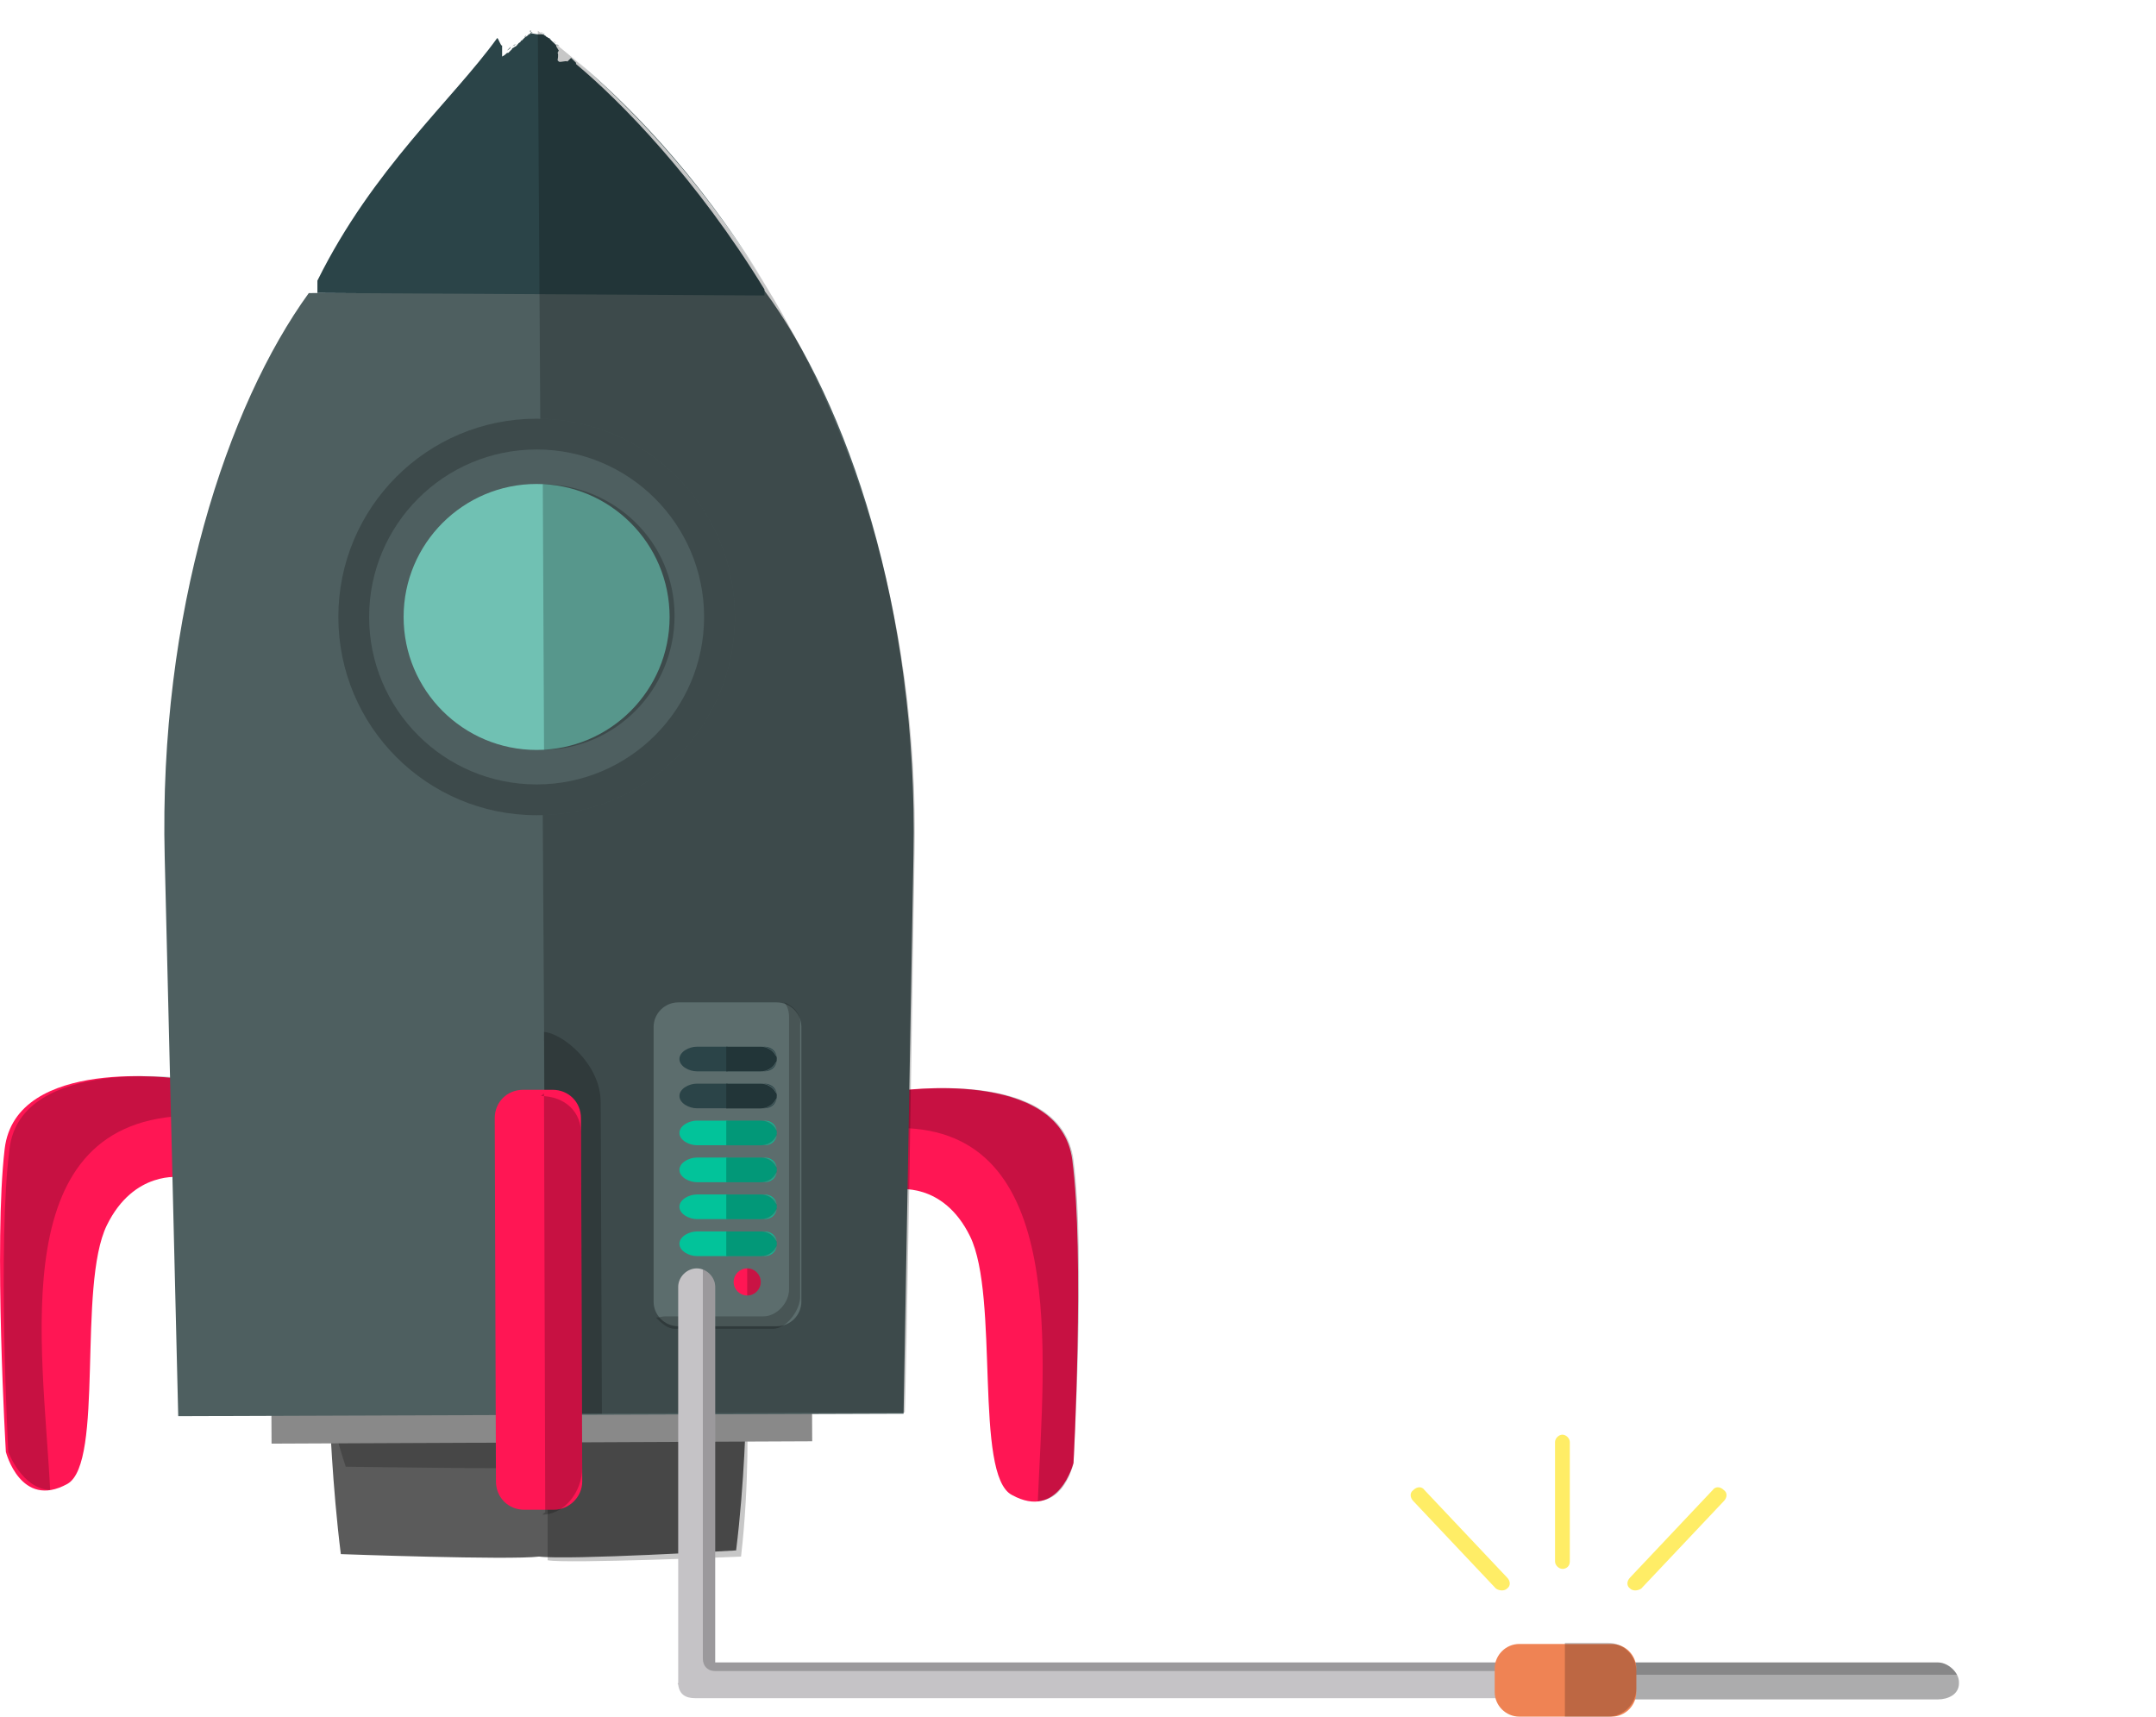
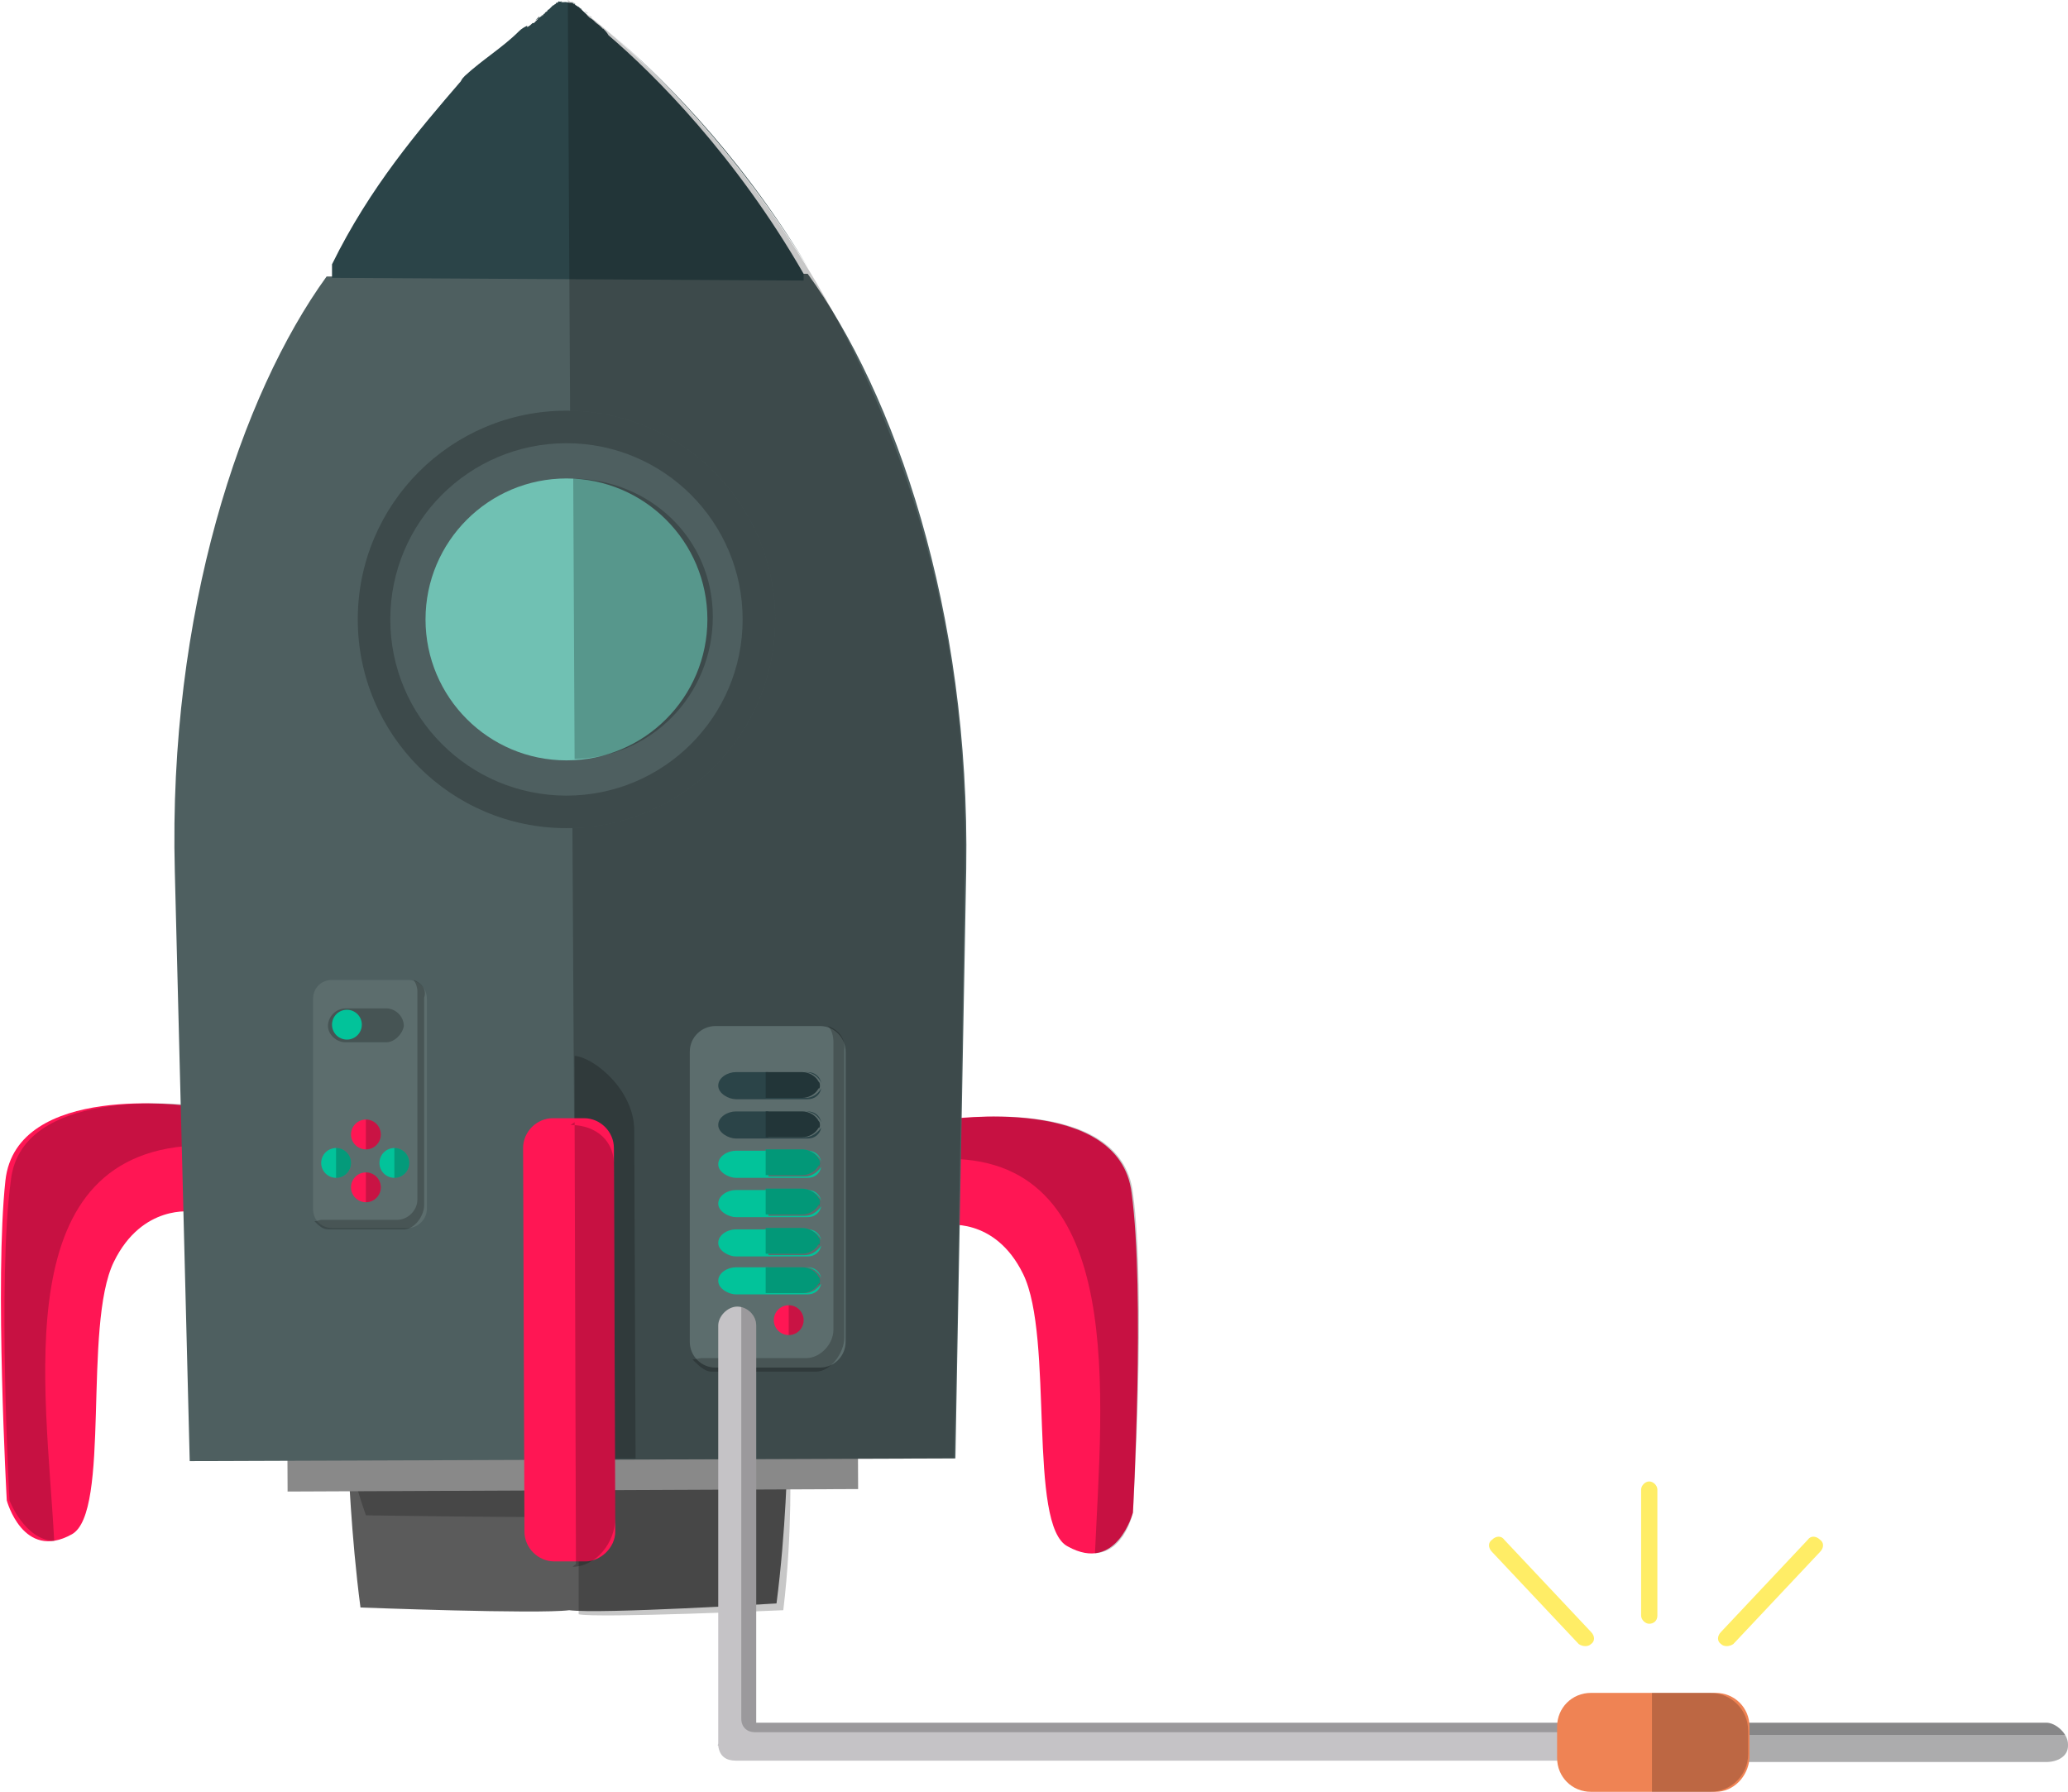
- <svg xmlns="http://www.w3.org/2000/svg" xmlns:xlink="http://www.w3.org/1999/xlink" width="89.288" height="71.094" viewBox="522.712 396 89.288 71.094">
-   <path fill="#FF1654" d="M530.145 440.676s-6.782-.97-7.24 2.907.05 12.546.05 12.546.612 2.396 2.55 1.325c1.53-.867.408-8.21 1.632-10.71 1.122-2.295 3.06-1.99 3.06-1.99" />
-   <path opacity=".22" d="M523.107 443.583c-.51 3.876-.052 12.546-.052 12.546s.562 1.53 1.734 1.58c-.307-6.07-1.94-15.402 5.812-15.504v-1.53c-.05 0-7.036-.97-7.495 2.907z" />
-   <path fill="#FF1654" d="M559.827 441.186s6.783-1.02 7.293 2.856.05 12.546.05 12.546-.61 2.397-2.55 1.326c-1.58-.816-.51-8.21-1.733-10.71-1.122-2.295-3.06-1.938-3.06-1.938" />
-   <path opacity=".22" d="M567.17 444.042c.51 3.876 0 12.546 0 12.546s-.305 1.53-1.478 1.58c.255-6.068 1.274-15.4-5.712-15.452v-1.53s6.68-1.02 7.19 2.856z" />
-   <path fill="#5B5B5B" d="M545.19 454.548h-.357l-8.466.05s.102 2.908.46 5.765c0 0 6.985.255 8.21.102 1.224.153 8.16-.255 8.16-.255.356-2.856.408-5.712.408-5.712l-8.415.05z" />
-   <path opacity=".22" fill="#020202" d="M545.19 454.548h-.306l-8.466.05s.255 1.072.612 2.144c0 0 6.782.102 8.363.05v3.826c.766.152 8.008-.153 8.008-.153.357-3.06.256-5.916.256-5.916h-8.466z" />
-   <path fill="#898989" d="M556.348 455.69l-22.39.098-.012-2.703 22.39-.098z" />
+ <svg xmlns="http://www.w3.org/2000/svg" xmlns:xlink="http://www.w3.org/1999/xlink" viewBox="1024.9 152.5 152.6 132.2">
+   <path fill="#FF1654" d="M1038.9 234.1s-12.8-1.8-13.6 5.5.1 23.6.1 23.6 1.2 4.5 4.8 2.5c2.9-1.6.8-15.4 3.1-20.1 2.1-4.3 5.8-3.7 5.8-3.7" />
+   <path opacity=".22" d="M1025.7 239.6c-1 7.3-.1 23.6-.1 23.6s1.1 2.9 3.3 3c-.6-11.4-3.6-29 10.9-29.2v-2.9c-.1 0-13.3-1.8-14.1 5.5z" />
+   <path fill="#FF1654" d="M1094.7 235.1s12.8-1.9 13.7 5.4c1 7.3.1 23.6.1 23.6s-1.2 4.5-4.8 2.5c-3-1.5-1-15.4-3.3-20.1-2.1-4.3-5.8-3.6-5.8-3.6" />
+   <path opacity=".22" d="M1108.5 240.5c1 7.3 0 23.6 0 23.6s-.6 2.9-2.8 3c.5-11.4 2.4-29-10.7-29.1v-2.9s12.6-1.9 13.5 5.4z" />
+   <path fill="#5B5B5B" d="M1067.2 260.2h-.7l-15.9.1s.2 5.5.9 10.8c0 0 13.1.5 15.4.2 2.3.3 15.3-.5 15.3-.5.7-5.4.8-10.7.8-10.7l-15.8.1z" />
+   <path opacity=".22" fill="#020202" d="M1067.2 260.2h-.6l-15.9.1s.5 2 1.2 4c0 0 12.8.2 15.7.1v7.2c1.4.3 15.1-.3 15.1-.3.7-5.8.5-11.1.5-11.1h-16z" />
+   <path fill="#898989" d="M1088.222 262.362l-42.1.183-.022-5.1 42.1-.183z" />
  <g>
-     <path fill="#4E5F60" d="M545.598 397.683c.052.052.103.052.153.103-.1-.052-.1-.052-.152-.103zM545.292 397.48c.05 0 .05.05.102.05-.05 0-.05-.05-.102-.05zM545.75 397.836c.052.05.103.05.154.102-.05-.05-.102-.102-.153-.102zM545.445 397.58c.05.052.05.052.102.103-.05-.05-.05-.102-.102-.102zM543.915 397.938c.05-.05.102-.05.153-.102-.05 0-.102.05-.153.102zM545.955 397.938c.05.052.102.103.153.153l-.153-.152zM543.252 398.5c.102-.052.153-.154.204-.205-.05.05-.102.153-.204.204zM544.425 397.53c.05-.052.05-.052.103-.052-.052 0-.052.052-.103.052zM544.578 397.428c.05 0 .05-.05.102-.05-.05.05-.102.05-.102.05zM545.088 397.326c.05 0 .05.05.103.05-.05-.05-.102-.05-.102-.05zM544.27 397.683c.053-.05.053-.05.104-.102 0 0-.05.052-.103.103zM544.12 397.785c.05-.05.1-.05.1-.103 0 .052-.05.052-.1.103zM545.19 397.377c.05 0 .05.05.102.05-.05 0-.05 0-.102-.05zM546.363 398.295c.05.05.152.103.204.204-.05-.103-.153-.154-.204-.205zM544.68 397.377c.05 0 .05-.05.103-.05-.053 0-.103 0-.103.05zM543.71 398.09c.052-.05.103-.1.154-.152 0 .05-.05.102-.153.153zM554.37 407.73c-2.805-4.59-5.967-7.65-7.803-9.23 1.887 1.58 4.998 4.59 7.803 9.23zM543.252 398.5c-1.836 1.58-4.947 4.64-7.752 9.28 2.805-4.64 5.916-7.7 7.752-9.28zM554.37 408.036l-18.87.102c-3.366 4.642-6.222 13.21-5.967 23.358l.56 23.154 14.894-.052h.306l14.84-.05.41-23.155c.202-10.2-2.756-18.716-6.173-23.357zM543.507 398.295c.05-.05.153-.102.204-.153-.05.05-.152.102-.203.153zM546.16 398.142c.05.052.1.103.203.153-.102-.05-.153-.102-.204-.153z" />
-     <path fill="#2B4448" d="M554.37 408.24v-.255c-2.805-4.59-5.967-7.804-7.803-9.333v-.052c-.052-.05-.153-.152-.204-.203l-.153.152c-.05-.052-.306.05-.357 0l-.05-.052s.05-.255 0-.306l.05-.103c-.05-.052-.05-.103-.102-.154v-.05l-.1-.103-.053-.05c-.05-.053-.05-.053-.102-.104l-.05-.052c-.052 0-.052-.05-.104-.05l-.05-.053c-.05 0-.05-.05-.102-.05h-.204c-.05 0-.307-.052-.307-.052v-.102s.052 0 0 .052c-.05-.05 0-.05 0-.05v.1s0 .052-.05.052c-.052 0-.052.05-.052.05-.05 0-.05.053-.102.053l-.052.05-.1.103s-.052 0-.052.052c-.05.05-.103.05-.103.102 0 0-.05 0-.05.05-.052.052-.103.052-.154.104 0 0-.05 0-.05.05-.05.052-.102.103-.153.154h-.05c-.052.05-.103.102-.205.152v-.46c-.05.052-.152-.305-.204-.305-1.836 2.55-5.15 5.405-7.445 10.046v.51l18.517.104z" />
-     <path opacity=".22" fill="#020202" d="M544.986 397.275s15.963 10.76 15.605 33.915c-.355 23.153-.407 23.307-.407 23.307l-14.84.05" />
-     <circle fill="#4E5F60" cx="544.935" cy="421.551" r="8.211" />
-     <circle opacity=".22" cx="544.935" cy="421.551" r="8.211" />
-     <circle fill="#4E5F60" cx="544.935" cy="421.551" r="6.936" />
-     <circle fill="#70C1B3" cx="544.935" cy="421.551" r="5.508" />
-     <path opacity=".22" fill="#020202" d="M547.587 441.645c0-1.58-1.58-2.855-2.346-2.906l.052 15.81h2.346l-.05-12.905z" />
-     <path opacity=".22" d="M545.088 416.043h.103l.052 11.016h-.103c3.06 0 5.508-2.5 5.508-5.56s-2.5-5.457-5.56-5.457z" />
+     <path fill="#2B4448" d="M1069.7 155.1c-.2-.4-.5-.7-.8-.9-.1-.1-.3-.3-.5-.4-.4-.4-.9-.9-1.4-1-.2-.2-.6-.2-.7 0-.1 0-.1 0-.2.1-.3.3-.7.5-1 .8-.2.1-.4.3-.6.5-.1.1-.2.1-.3.2 0 .1-.1.1-.1.2-.1 0-.1.1-.2.1-.3.3-.1.6.2.7H1064.4c.2-.1.4-.2.6-.4h.1c.2-.1.3-.3.5-.4.2-.2.5-.4.7-.6.1-.1.2-.1.2-.2.2.3.5.5.8.6h.2c0 .2.1.3.3.4.1 0 .2.1.3.1.3.3.5.7.8.9.6.2 1-.3.8-.7z" />
+     <path fill="#4E5F60" d="M1068 153.3c.1.1.2.1.3.2-.2-.1-.2-.1-.3-.2zM1067.4 152.9c.1 0 .1.1.2.1-.1 0-.1-.1-.2-.1zM1068.3 153.6c.1.1.2.1.3.2-.2-.1-.3-.2-.3-.2zM1067.7 153.1l.2.2c-.1-.1-.1-.2-.2-.2zM1064.8 153.7c.1-.1.2-.1.3-.2-.1.1-.2.2-.3.2zM1068.6 153.7l.3.3-.3-.3zM1065.8 153c.1-.1.1-.1.2-.1-.1 0-.1.1-.2.1zM1066 152.8c.1 0 .1-.1.2-.1-.1.1-.2.1-.2.1zM1067 152.6c.1 0 .1.1.2.1-.1-.1-.2-.1-.2-.1zM1065.5 153.3l.2-.2-.2.2zM1065.2 153.5c.1-.1.2-.1.2-.2 0 .1-.1.1-.2.2zM1067.2 152.7c.1 0 .1.1.2.1-.1 0-.1 0-.2-.1zM1069.4 154.4c.1.1.3.2.4.4-.1-.2-.3-.3-.4-.4zM1066.2 152.7c.1 0 .1-.1.2-.1-.1 0-.2 0-.2.1zM1064.4 154l.3-.3c0 .1-.1.2-.3.3zM1084.5 172.2c-5.3-8.6-11.2-14.4-14.7-17.4 3.5 3 9.4 8.6 14.7 17.4zM1063.6 154.8c-3.5 3-9.3 8.7-14.6 17.5 5.3-8.8 11.1-14.5 14.6-17.5zM1084.5 172.7l-35.5.2c-6.3 8.7-11.7 24.8-11.2 43.9l1.1 43.5 28-.1h.6l27.9-.1.8-43.5c.3-19.1-5.3-35.1-11.7-43.9zM1069 154.1c.1.1.2.2.4.3-.2-.1-.3-.2-.4-.3z" />
+     <path fill="#2B4448" d="M1069.8 155.1c-.1-.2-.3-.4-.4-.5l-.3.3c-.1-.1-.6.1-.7 0l-.1-.1c-.1-.1.1-.5 0-.6l.1-.2c-.1-.1-.1-.2-.2-.3v-.1l-.2-.2-.1-.1-.2-.2-.1-.1c-.1 0-.1-.1-.2-.1l-.1-.1c-.1 0-.1-.1-.2-.1h-.4c-.1 0-.6-.1-.6-.1s0 .1-.1.1-.1.1-.1.1c-.1 0-.1.1-.2.1l-.1.1-.2.2s-.1 0-.1.1c-.1.1-.2.1-.2.2 0 0-.1 0-.1.1-.1.1-.2.1-.3.2 0 0-.1 0-.1.1l-.3.3h-.1c-.1.1-.2.2-.4.3v-.1c-.2.1-.4.2-.6.4-1.2 1.2-2.7 2.1-4 3.3-.1.1-.2.2-.3.4-3.1 3.6-6.7 7.8-9.5 13.5v1l34.8.2v-.5c-5-8.7-11-14.7-14.4-17.6z" />
+     <path opacity=".22" fill="#020202" d="M1066.8 152.5s30 20.2 29.3 63.8c-.7 43.5-.8 43.8-.8 43.8l-27.9.1" />
+     <circle fill="#4E5F60" cx="1066.7" cy="198.2" r="15.4" />
+     <circle opacity=".22" cx="1066.7" cy="198.2" r="15.4" />
+     <circle fill="#4E5F60" cx="1066.7" cy="198.2" r="13" />
+     <circle fill="#70C1B3" cx="1066.7" cy="198.2" r="10.4" />
+     <path opacity=".22" fill="#020202" d="M1071.7 235.9c0-3-3-5.4-4.4-5.5l.1 29.7h4.4l-.1-24.2z" />
+     <path opacity=".22" d="M1067 187.8h.2l.1 20.7h-.2c5.8 0 10.4-4.7 10.4-10.5s-4.7-10.2-10.5-10.2z" />
  </g>
  <g>
-     <path fill="#5C6D6D" d="M554.88 450.927h-4.08c-.56 0-1.02-.46-1.02-1.02v-11.373c0-.562.46-1.02 1.02-1.02h4.08c.562 0 1.02.458 1.02 1.02v11.373c0 .56-.46 1.02-1.02 1.02z" />
-     <path opacity=".22" d="M555.186 437.514c.153.153.204.408.204.612v11.27c0 .562-.51 1.122-1.07 1.122h-4.08c-.103 0-.255.052-.357.052.204.204.46.46.766.46h4.078c.562 0 1.122-.767 1.122-1.327v-11.27c.05-.41-.256-.766-.664-.92z" />
-     <circle fill="#FF1654" cx="553.656" cy="449.091" r=".561" />
+     <path fill="#5C6D6D" d="M1085.4 253.4h-7.7c-1.1 0-1.9-.9-1.9-1.9v-21.4c0-1.1.9-1.9 1.9-1.9h7.7c1.1 0 1.9.9 1.9 1.9v21.4c0 1-.8 1.9-1.9 1.9z" />
+     <path opacity=".22" d="M1086 228.2c.3.3.4.8.4 1.2v21.2c0 1.1-1 2.1-2 2.1h-7.7c-.2 0-.5.1-.7.1.4.4.9.9 1.4.9h7.7c1.1 0 2.1-1.4 2.1-2.5V230c.1-.9-.4-1.5-1.2-1.8z" />
+     <circle fill="#FF1654" cx="1083.1" cy="249.9" r="1.1" />
    <g opacity=".22">
      <defs>
-         <circle id="a" cx="553.656" cy="449.091" r=".561" />
+         <circle id="a" cx="1083.1" cy="249.9" r="1.1" />
      </defs>
      <clipPath id="b">
        <use xlink:href="#a" overflow="visible" />
      </clipPath>
-       <path clip-path="url(#b)" fill="#070707" d="M553.656 447.153h1.785v3.927h-1.784z" />
+       <path clip-path="url(#b)" fill="#070707" d="M1083.1 246.3h3.4v7.4h-3.4z" />
    </g>
-     <path fill="#2B4448" d="M554.268 441.9h-1.428v-1.02h1.428c.256 0 .51.152.612.407-.05-.255-.255-.408-.51-.408h-2.805c-.307 0-.715.203-.715.51 0 .306.408.51.715.51h2.805c.255 0 .46-.153.51-.408-.102.255-.357.408-.612.408z" />
-     <path opacity=".22" fill="#020202" d="M554.83 441.543c0-.05.05-.102.05-.153 0 .05 0 .102-.05.153zM554.83 441.237c0 .05.05.102.05.152 0-.05 0-.102-.05-.153z" />
-     <path fill="#2B4448" d="M554.88 441.39c0-.05 0-.102-.05-.152-.104-.204-.358-.357-.613-.357h-1.428v1.022h1.427c.255 0 .51-.153.612-.357.05-.053.05-.104.05-.155z" />
-     <path opacity=".22" fill="#020202" d="M554.88 441.39c0-.05 0-.102-.05-.152-.104-.204-.358-.357-.613-.357h-1.428v1.022h1.427c.255 0 .51-.153.612-.357.05-.053.05-.104.05-.155z" />
-     <path fill="#2B4448" d="M554.268 440.37h-1.428v-1.02h1.428c.256 0 .51.152.612.407-.05-.255-.255-.408-.51-.408h-2.805c-.307 0-.715.203-.715.51 0 .306.408.51.715.51h2.805c.255 0 .46-.153.51-.408-.102.255-.357.408-.612.408z" />
-     <path opacity=".22" fill="#020202" d="M554.83 440.013c0-.05.05-.102.05-.152 0 .05 0 .102-.05.153zM554.83 439.707c0 .05.05.102.05.153 0-.05 0-.102-.05-.153z" />
-     <path fill="#2B4448" d="M554.88 439.86c0-.052 0-.103-.05-.153-.104-.204-.358-.357-.613-.357h-1.428v1.02h1.427c.255 0 .51-.152.612-.356.05-.052.05-.103.05-.154z" />
-     <path opacity=".22" fill="#020202" d="M554.88 439.86c0-.052 0-.103-.05-.153-.104-.204-.358-.357-.613-.357h-1.428v1.02h1.427c.255 0 .51-.152.612-.356.05-.052.05-.103.05-.154z" />
-     <path fill="#02C39A" d="M554.268 443.43h-1.428v-1.02h1.428c.256 0 .51.152.612.408-.05-.256-.255-.408-.51-.408h-2.805c-.307 0-.715.204-.715.51 0 .306.408.51.715.51h2.805c.255 0 .46-.152.51-.407-.102.254-.357.407-.612.407z" />
-     <path opacity=".22" fill="#020202" d="M554.83 442.767c0 .052.05.103.05.153 0-.05 0-.102-.05-.153z" />
-     <path opacity=".22" fill="#020202" d="M554.83 443.073c0-.05.05-.103.05-.153 0 .05 0 .102-.05.153z" />
-     <path fill="#02C39A" d="M554.88 442.92c0-.05 0-.102-.05-.153-.104-.204-.358-.356-.613-.356h-1.428v1.02h1.427c.255 0 .51-.15.612-.355.05-.053.05-.104.05-.155z" />
-     <path opacity=".22" fill="#020202" d="M554.88 442.92c0-.05 0-.102-.05-.153-.104-.204-.358-.356-.613-.356h-1.428v1.02h1.427c.255 0 .51-.15.612-.355.05-.053.05-.104.05-.155z" />
+     <path fill="#2B4448" d="M1084.3 236.4h-2.7v-1.9h2.7c.5 0 1 .3 1.2.8-.1-.5-.5-.8-1-.8h-5.3c-.6 0-1.3.4-1.3 1s.8 1 1.3 1h5.3c.5 0 .9-.3 1-.8-.3.4-.7.7-1.2.7z" />
+     <path opacity=".22" fill="#020202" d="M1085.3 235.8c0-.1.1-.2.1-.3 0 .1 0 .2-.1.3zM1085.3 235.2c0 .1.1.2.1.3 0-.1 0-.2-.1-.3z" />
+     <path fill="#2B4448" d="M1085.4 235.5c0-.1 0-.2-.1-.3-.2-.4-.7-.7-1.2-.7h-2.7v1.9h2.7c.5 0 1-.3 1.2-.7.1 0 .1-.1.1-.2z" />
+     <path opacity=".22" fill="#020202" d="M1085.4 235.5c0-.1 0-.2-.1-.3-.2-.4-.7-.7-1.2-.7h-2.7v1.9h2.7c.5 0 1-.3 1.2-.7.1 0 .1-.1.1-.2z" />
+     <path fill="#2B4448" d="M1084.3 233.5h-2.7v-1.9h2.7c.5 0 1 .3 1.2.8-.1-.5-.5-.8-1-.8h-5.3c-.6 0-1.3.4-1.3 1s.8 1 1.3 1h5.3c.5 0 .9-.3 1-.8-.3.5-.7.7-1.2.7z" />
+     <path opacity=".22" fill="#020202" d="M1085.3 232.9c0-.1.1-.2.1-.3 0 .1 0 .2-.1.3z" />
+     <path opacity=".22" fill="#020202" d="M1085.3 232.3c0 .1.1.2.1.3 0-.1 0-.2-.1-.3z" />
+     <path fill="#2B4448" d="M1085.4 232.6c0-.1 0-.2-.1-.3-.2-.4-.7-.7-1.2-.7h-2.7v1.9h2.7c.5 0 1-.3 1.2-.7.1 0 .1-.1.1-.2z" />
+     <path opacity=".22" fill="#020202" d="M1085.4 232.6c0-.1 0-.2-.1-.3-.2-.4-.7-.7-1.2-.7h-2.7v1.9h2.7c.5 0 1-.3 1.2-.7.1 0 .1-.1.1-.2z" />
+     <path fill="#02C39A" d="M1084.3 239.3h-2.7v-1.9h2.7c.5 0 1 .3 1.2.8-.1-.5-.5-.8-1-.8h-5.3c-.6 0-1.3.4-1.3 1s.8 1 1.3 1h5.3c.5 0 .9-.3 1-.8-.3.4-.7.7-1.2.7z" />
+     <path opacity=".22" fill="#020202" d="M1085.3 238.1c0 .1.1.2.1.3 0-.2 0-.2-.1-.3z" />
+     <path opacity=".22" fill="#020202" d="M1085.3 238.6c0-.1.1-.2.1-.3 0 .1 0 .2-.1.3z" />
+     <path fill="#02C39A" d="M1085.4 238.3c0-.1 0-.2-.1-.3-.2-.4-.7-.7-1.2-.7h-2.7v1.9h2.7c.5 0 1-.3 1.2-.7.1 0 .1-.1.1-.2z" />
+     <path opacity=".22" fill="#020202" d="M1085.4 238.3c0-.1 0-.2-.1-.3-.2-.4-.7-.7-1.2-.7h-2.7v1.9h2.7c.5 0 1-.3 1.2-.7.1 0 .1-.1.1-.2z" />
    <g>
-       <path fill="#02C39A" d="M554.268 444.96h-1.428v-1.02h1.428c.256 0 .51.152.612.407-.05-.255-.255-.407-.51-.407h-2.805c-.307 0-.715.203-.715.51 0 .306.408.51.715.51h2.805c.255 0 .46-.153.51-.408-.102.255-.357.408-.612.408z" />
-       <path opacity=".22" fill="#020202" d="M554.83 444.297c0 .05.05.103.05.153 0-.05 0-.102-.05-.153zM554.83 444.603c0-.05.05-.102.05-.152 0 .05 0 .102-.05.153z" />
-       <path fill="#02C39A" d="M554.88 444.45c0-.05 0-.103-.05-.153-.104-.204-.358-.356-.613-.356h-1.428v1.02h1.427c.255 0 .51-.152.612-.356.05-.052.05-.103.05-.154z" />
-       <path opacity=".22" fill="#020202" d="M554.88 444.45c0-.05 0-.103-.05-.153-.104-.204-.358-.356-.613-.356h-1.428v1.02h1.427c.255 0 .51-.152.612-.356.05-.052.05-.103.05-.154z" />
+       <path fill="#02C39A" d="M1084.3 242.2h-2.7v-1.9h2.7c.5 0 1 .3 1.2.8-.1-.5-.5-.8-1-.8h-5.3c-.6 0-1.3.4-1.3 1s.8 1 1.3 1h5.3c.5 0 .9-.3 1-.8-.3.4-.7.7-1.2.7z" />
+       <path opacity=".22" fill="#020202" d="M1085.3 240.9c0 .1.1.2.1.3 0-.1 0-.2-.1-.3z" />
+       <path opacity=".22" fill="#020202" d="M1085.3 241.5c0-.1.1-.2.1-.3 0 .1 0 .2-.1.3z" />
+       <path fill="#02C39A" d="M1085.4 241.2c0-.1 0-.2-.1-.3-.2-.4-.7-.7-1.2-.7h-2.7v1.9h2.7c.5 0 1-.3 1.2-.7.1 0 .1-.1.1-.2z" />
+       <path opacity=".22" fill="#020202" d="M1085.4 241.2c0-.1 0-.2-.1-.3-.2-.4-.7-.7-1.2-.7h-2.7v1.9h2.7c.5 0 1-.3 1.2-.7.1 0 .1-.1.1-.2z" />
    </g>
    <g>
-       <path fill="#02C39A" d="M554.268 446.49h-1.428v-1.02h1.428c.256 0 .51.152.612.407-.05-.255-.255-.408-.51-.408h-2.805c-.307 0-.715.203-.715.51 0 .306.408.51.715.51h2.805c.255 0 .46-.153.51-.408-.102.255-.357.408-.612.408z" />
-       <path opacity=".22" fill="#020202" d="M554.83 445.827c0 .05.05.102.05.153 0-.05 0-.102-.05-.153zM554.83 446.133c0-.05.05-.102.05-.152 0 .05 0 .102-.05.153z" />
-       <path fill="#02C39A" d="M554.88 445.98c0-.052 0-.103-.05-.153-.104-.204-.358-.357-.613-.357h-1.428v1.02h1.427c.255 0 .51-.152.612-.356.05-.052.05-.103.05-.154z" />
-       <path opacity=".22" fill="#020202" d="M554.88 445.98c0-.052 0-.103-.05-.153-.104-.204-.358-.357-.613-.357h-1.428v1.02h1.427c.255 0 .51-.152.612-.356.05-.052.05-.103.05-.154z" />
+       <path fill="#02C39A" d="M1084.3 245.1h-2.7v-1.9h2.7c.5 0 1 .3 1.2.8-.1-.5-.5-.8-1-.8h-5.3c-.6 0-1.3.4-1.3 1s.8 1 1.3 1h5.3c.5 0 .9-.3 1-.8-.3.4-.7.7-1.2.7z" />
+       <path opacity=".22" fill="#020202" d="M1085.3 243.8c0 .1.1.2.1.3 0-.1 0-.2-.1-.3z" />
+       <path opacity=".22" fill="#020202" d="M1085.3 244.4c0-.1.1-.2.1-.3 0 .1 0 .2-.1.3z" />
+       <path fill="#02C39A" d="M1085.4 244.1c0-.1 0-.2-.1-.3-.2-.4-.7-.7-1.2-.7h-2.7v1.9h2.7c.5 0 1-.3 1.2-.7.1 0 .1-.1.1-.2z" />
+       <path opacity=".22" fill="#020202" d="M1085.4 244.1c0-.1 0-.2-.1-.3-.2-.4-.7-.7-1.2-.7h-2.7v1.9h2.7c.5 0 1-.3 1.2-.7.1 0 .1-.1.1-.2z" />
    </g>
    <g>
-       <path fill="#02C39A" d="M554.268 448.02h-1.428V447h1.428c.256 0 .51.153.612.408-.05-.255-.255-.408-.51-.408h-2.805c-.307 0-.715.204-.715.51 0 .307.408.51.715.51h2.805c.255 0 .46-.152.51-.407-.102.254-.357.407-.612.407z" />
-       <path opacity=".22" fill="#020202" d="M554.83 447.357c0 .05.05.102.05.152 0-.05 0-.102-.05-.153zM554.83 447.663c0-.05.05-.103.05-.153 0 .05 0 .102-.05.153z" />
-       <path fill="#02C39A" d="M554.88 447.51c0-.05 0-.102-.05-.152-.104-.204-.358-.357-.613-.357h-1.428v1.02h1.427c.255 0 .51-.15.612-.355.05-.053.05-.104.05-.155z" />
-       <path opacity=".22" fill="#020202" d="M554.88 447.51c0-.05 0-.102-.05-.152-.104-.204-.358-.357-.613-.357h-1.428v1.02h1.427c.255 0 .51-.15.612-.355.05-.053.05-.104.05-.155z" />
+       <path fill="#02C39A" d="M1084.3 247.9h-2.7V246h2.7c.5 0 1 .3 1.2.8-.1-.5-.5-.8-1-.8h-5.3c-.6 0-1.3.4-1.3 1s.8 1 1.3 1h5.3c.5 0 .9-.3 1-.8-.3.4-.7.7-1.2.7z" />
+       <path opacity=".22" fill="#020202" d="M1085.3 246.7c0 .1.1.2.1.3 0-.1 0-.2-.1-.3zM1085.3 247.3c0-.1.1-.2.1-.3 0 .1 0 .2-.1.3z" />
+       <path fill="#02C39A" d="M1085.4 247c0-.1 0-.2-.1-.3-.2-.4-.7-.7-1.2-.7h-2.7v1.9h2.7c.5 0 1-.3 1.2-.7.1 0 .1-.1.1-.2z" />
+       <path opacity=".22" fill="#020202" d="M1085.4 247c0-.1 0-.2-.1-.3-.2-.4-.7-.7-1.2-.7h-2.7v1.9h2.7c.5 0 1-.3 1.2-.7.1 0 .1-.1.1-.2z" />
    </g>
-     <path fill="#C5C3C6" d="M585.633 464.85H552.33v-15.555c0-.408-.357-.765-.765-.765-.408 0-.766.356-.766.765v16.37c0 .103-.052.052 0 .103.05.408.305.562.713.562h34.17c.408 0 .867-.204.867-.663v-.05c-.05-.36-.51-.767-.917-.767z" />
+     <path fill="#C5C3C6" d="M1143.3 279.6h-62.6v-29.3c0-.8-.7-1.4-1.4-1.4s-1.4.7-1.4 1.4v30.8c0 .2-.1.1 0 .2.1.8.6 1.1 1.3 1.1h64.3c.8 0 1.6-.4 1.6-1.2v-.2c-.2-.6-1.1-1.4-1.8-1.4z" />
    <g opacity=".22">
      <defs>
-         <path id="c" d="M585.633 464.85H552.33v-15.555c0-.408-.357-.765-.765-.765-.408 0-.766.356-.766.765v16.37c0 .103-.052.052 0 .103.05.408.305.562.713.562h34.17c.408 0 .867-.204.867-.663v-.05c-.05-.36-.51-.767-.917-.767z" />
+         <path id="c" d="M1143.3 279.6h-62.6v-29.3c0-.8-.7-1.4-1.4-1.4s-1.4.7-1.4 1.4v30.8c0 .2-.1.1 0 .2.1.8.6 1.1 1.3 1.1h64.3c.8 0 1.6-.4 1.6-1.2v-.2c-.2-.6-1.1-1.4-1.8-1.4z" />
      </defs>
      <clipPath id="d">
        <use xlink:href="#c" overflow="visible" />
      </clipPath>
-       <path clip-path="url(#d)" fill="#050505" d="M589.56 465.207h-37.23c-.306 0-.51-.204-.51-.51v-20.043c0-.307.204-.51.51-.51h37.23c.306 0 .51.203.51.51v20.043c0 .255-.204.51-.51.51z" />
+       <path clip-path="url(#d)" fill="#050505" d="M1150.6 280.3h-70c-.6 0-1-.4-1-1v-37.7c0-.6.4-1 1-1h70c.6 0 1 .4 1 1v37.7c0 .5-.4 1-1 1z" />
    </g>
-     <path fill="#ACACAD" d="M602.973 464.85H589.56v1.53h13.413c.408 0 .867-.204.867-.663v-.05c0-.41-.46-.817-.867-.817z" />
+     <path fill="#ACACAD" d="M1175.9 279.6h-25.2v2.9h25.2c.8 0 1.6-.4 1.6-1.2v-.1c0-.8-.9-1.6-1.6-1.6z" />
    <g opacity=".22">
      <defs>
-         <path id="e" d="M602.973 464.85H589.56v1.53h13.413c.408 0 .867-.204.867-.663v-.05c0-.41-.46-.817-.867-.817z" />
+         <path id="e" d="M1175.9 279.6h-25.2v2.9h25.2c.8 0 1.6-.4 1.6-1.2v-.1c0-.8-.9-1.6-1.6-1.6z" />
      </defs>
      <clipPath id="f">
        <use xlink:href="#e" overflow="visible" />
      </clipPath>
-       <path clip-path="url(#f)" fill="#050505" d="M584.205 459.495h22.797v5.865h-22.797z" />
+       <path clip-path="url(#f)" fill="#050505" d="M1140.6 269.5h42.9v11h-42.9z" />
    </g>
-     <path fill="#EF8354" d="M589.458 467.094h-3.825c-.56 0-1.02-.46-1.02-1.02v-.97c0-.56.46-1.02 1.02-1.02h3.825c.56 0 1.02.46 1.02 1.02v.97c0 .56-.46 1.02-1.02 1.02z" />
+     <path fill="#EF8354" d="M1151.5 284.7h-9.2c-1.4 0-2.5-1.1-2.5-2.5v-2.3c0-1.4 1.1-2.5 2.5-2.5h9.2c1.4 0 2.5 1.1 2.5 2.5v2.3c-.1 1.4-1.2 2.5-2.5 2.5z" />
    <g opacity=".22">
      <defs>
-         <path id="g" d="M589.305 467.094h-3.57c-.61 0-1.173-.51-1.173-1.173v-.713c0-.612.51-1.173 1.174-1.173h3.57c.61 0 1.173.51 1.173 1.173v.714c0 .664-.563 1.174-1.175 1.174z" />
+         <path id="g" d="M1151.1 284.7h-8.6c-1.5 0-2.8-1.2-2.8-2.8v-1.7c0-1.5 1.2-2.8 2.8-2.8h8.6c1.5 0 2.8 1.2 2.8 2.8v1.7c0 1.6-1.3 2.8-2.8 2.8z" />
      </defs>
      <clipPath id="h">
        <use xlink:href="#g" overflow="visible" />
      </clipPath>
-       <path clip-path="url(#h)" fill="#070505" d="M587.52 460.515h10.2v8.67h-10.2z" />
+       <path clip-path="url(#h)" fill="#070505" d="M1146.8 268.9h24.6v20.9h-24.6z" />
    </g>
-     <path fill="#FFED66" d="M587.418 460.974c-.153 0-.306-.152-.306-.306v-4.947c0-.15.152-.305.306-.305.153 0 .306.153.306.306v4.948c0 .204-.153.306-.306.306zM590.223 461.79c-.152-.103-.152-.306 0-.46l3.417-3.62c.103-.153.307-.153.46 0 .152.103.152.306 0 .46l-3.418 3.62c-.153.102-.357.102-.46 0zM585.123 461.79c.153-.103.153-.306 0-.46l-3.417-3.62c-.102-.153-.306-.153-.46 0-.152.103-.152.306 0 .46l3.418 3.62c.153.102.357.102.46 0z" />
+     <path fill="#FFED66" d="M1146.6 272.3c-.3 0-.6-.3-.6-.6v-9.3c0-.3.3-.6.6-.6s.6.3.6.6v9.3c0 .4-.3.6-.6.6zM1151.9 273.8c-.3-.2-.3-.6 0-.9l6.4-6.8c.2-.3.6-.3.9 0 .3.2.3.6 0 .9l-6.4 6.8c-.3.2-.7.2-.9 0zM1142.3 273.8c.3-.2.3-.6 0-.9l-6.4-6.8c-.2-.3-.6-.3-.9 0-.3.2-.3.6 0 .9l6.4 6.8c.3.2.7.2.9 0z" />
  </g>
  <g>
-     <path fill="#FF1654" d="M545.65 458.526h-1.226c-.663 0-1.173-.51-1.173-1.174l-.05-15.045c0-.663.51-1.173 1.173-1.173h1.224c.663 0 1.174.51 1.174 1.173l.052 15.045c0 .664-.56 1.174-1.173 1.174z" />
-     <path opacity=".22" fill="#020202" d="M545.088 441.39h.05c-.05 0 .104-.102.104-.102l.05 17.34s-.152.103-.1.103h-.053c.97 0 1.683-.97 1.683-1.937l-.05-13.77c.05-.97-.665-1.633-1.685-1.633z" />
+     <path fill="#FF1654" d="M1068.1 267.7h-2.3c-1.2 0-2.2-1-2.2-2.2l-.1-28.3c0-1.2 1-2.2 2.2-2.2h2.3c1.2 0 2.2 1 2.2 2.2l.1 28.3c0 1.2-1.1 2.2-2.2 2.2z" />
+     <path opacity=".22" fill="#020202" d="M1067 235.5l.3-.2.1 32.6s-.3.2-.2.2h-.1c1.8 0 3.2-1.8 3.2-3.6l-.1-25.9c.1-1.9-1.3-3.1-3.2-3.1z" />
+   </g>
+   <g>
+     <path fill="#5C6D6D" d="M1055 243.1h-5.6c-.8 0-1.4-.6-1.4-1.4v-15.5c0-.8.6-1.4 1.4-1.4h5.6c.8 0 1.4.6 1.4 1.4v15.5c0 .7-.6 1.4-1.4 1.4z" />
+     <path opacity=".22" d="M1055.4 224.8c.2.2.3.6.3.8V241c0 .8-.7 1.5-1.5 1.5h-5.6c-.1 0-.3.1-.5.1.3.3.6.6 1 .6h5.6c.8 0 1.5-1 1.5-1.8v-15.3c.2-.6-.2-1.1-.8-1.3z" />
+     <circle fill="#FF1654" cx="1051.9" cy="236.2" r="1.1" />
+     <g opacity=".22">
+       <defs>
+         <circle id="i" cx="1051.9" cy="236.2" r="1.1" />
+       </defs>
+       <clipPath id="j">
+         <use xlink:href="#i" overflow="visible" />
+       </clipPath>
+       <path clip-path="url(#j)" fill="#070707" d="M1051.9 232.5h3.4v7.4h-3.4z" />
+     </g>
+     <circle fill="#FF1654" cx="1051.9" cy="240.1" r="1.1" />
+     <g opacity=".22">
+       <defs>
+         <circle id="k" cx="1051.9" cy="240.1" r="1.1" />
+       </defs>
+       <clipPath id="l">
+         <use xlink:href="#k" overflow="visible" />
+       </clipPath>
+       <path clip-path="url(#l)" fill="#070707" d="M1051.9 236.4h3.4v7.4h-3.4z" />
+     </g>
+     <circle fill="#02C39A" cx="1049.7" cy="238.3" r="1.1" />
+     <g opacity=".22">
+       <defs>
+         <circle id="m" cx="1049.7" cy="238.3" r="1.1" />
+       </defs>
+       <clipPath id="n">
+         <use xlink:href="#m" overflow="visible" />
+       </clipPath>
+       <path clip-path="url(#n)" fill="#070707" d="M1049.7 234.6h3.4v7.4h-3.4z" />
+     </g>
+     <circle fill="#02C39A" cx="1054" cy="238.3" r="1.1" />
+     <g opacity=".22">
+       <defs>
+         <circle id="o" cx="1054" cy="238.3" r="1.1" />
+       </defs>
+       <clipPath id="p">
+         <use xlink:href="#o" overflow="visible" />
+       </clipPath>
+       <path clip-path="url(#p)" fill="#070707" d="M1054 234.6h3.4v7.4h-3.4z" />
+     </g>
+     <path fill="#465454" d="M1053.4 229.4h-3c-.7 0-1.3-.6-1.3-1.2 0-.7.6-1.3 1.3-1.3h3c.7 0 1.3.6 1.3 1.3-.1.6-.7 1.2-1.3 1.2z" />
+     <circle fill="#02C39A" cx="1050.5" cy="228.1" r="1.1" />
  </g>
</svg>
